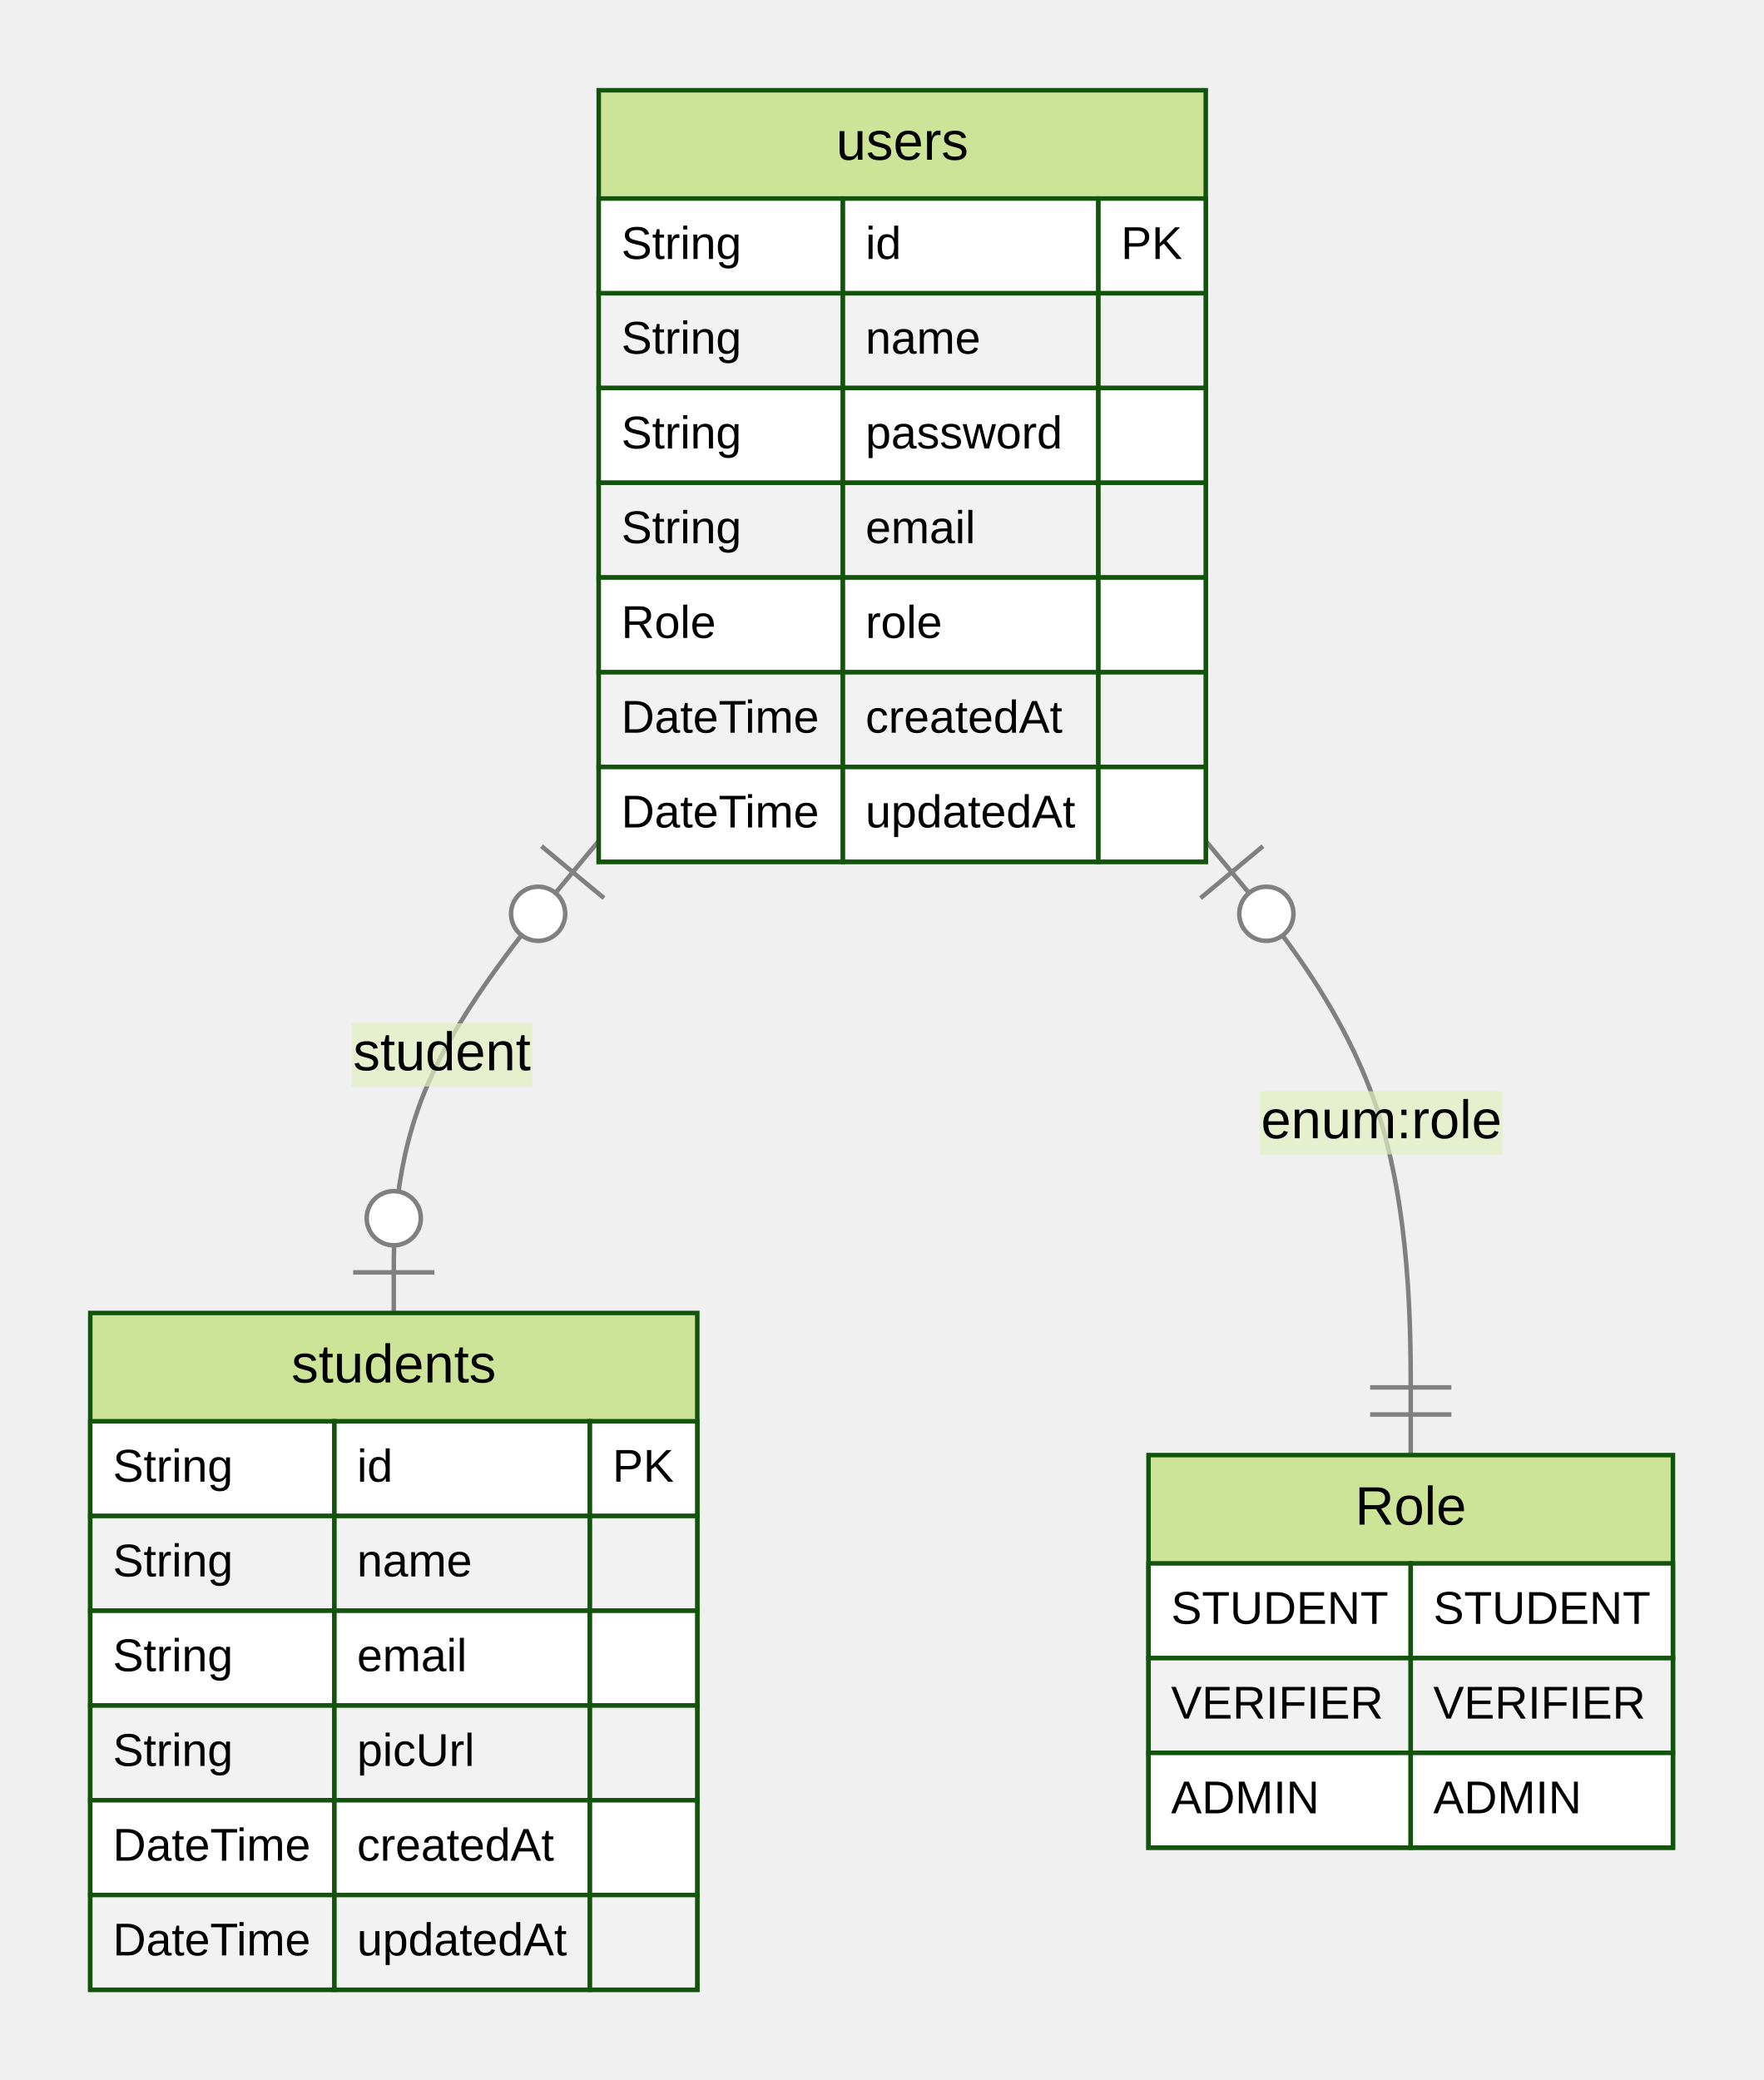
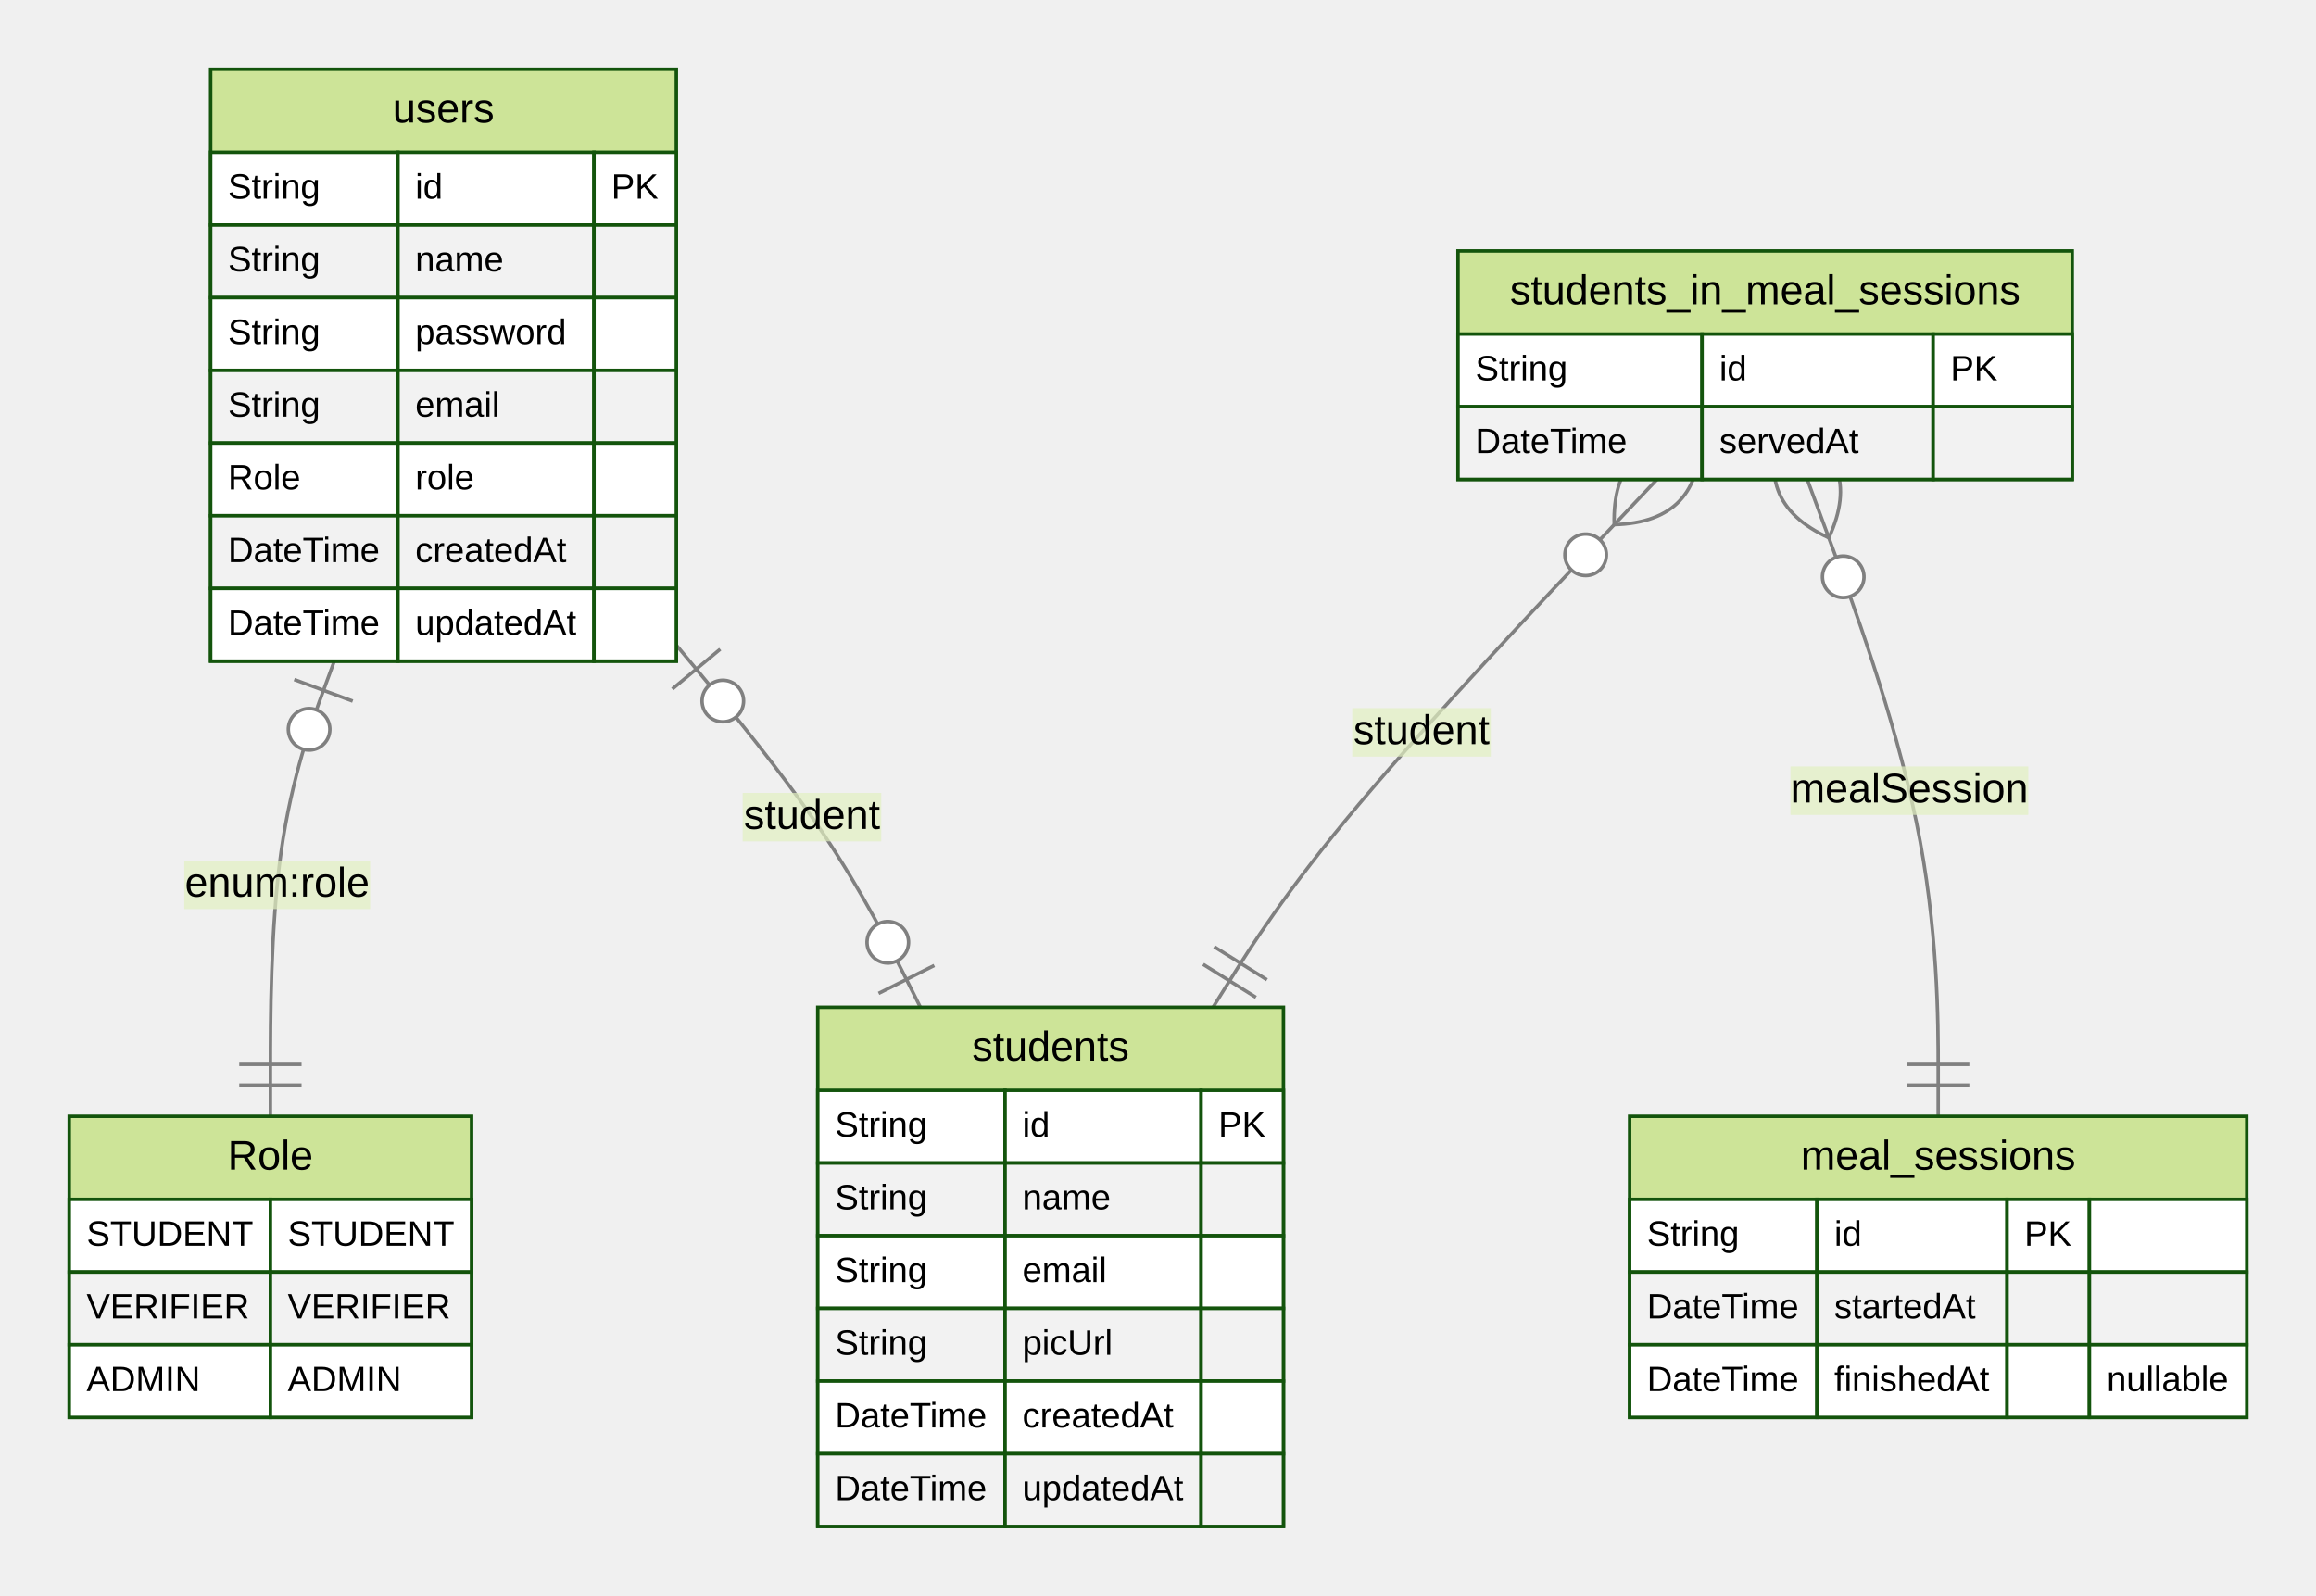
- <svg xmlns="http://www.w3.org/2000/svg" aria-roledescription="er" role="graphics-document document" viewBox="0 0 390.747 461" style="max-width: 390.747px; background-color: white;" width="100%" id="mermaid-0">
+ <svg xmlns="http://www.w3.org/2000/svg" aria-roledescription="er" role="graphics-document document" viewBox="0 0 669.017 461" style="max-width: 669.017px; background-color: white;" width="100%" id="mermaid-0">
  <style>#mermaid-0{font-family:"trebuchet ms",verdana,arial,sans-serif;font-size:16px;fill:#000000;}#mermaid-0 .error-icon{fill:#552222;}#mermaid-0 .error-text{fill:#552222;stroke:#552222;}#mermaid-0 .edge-thickness-normal{stroke-width:2px;}#mermaid-0 .edge-thickness-thick{stroke-width:3.5px;}#mermaid-0 .edge-pattern-solid{stroke-dasharray:0;}#mermaid-0 .edge-pattern-dashed{stroke-dasharray:3;}#mermaid-0 .edge-pattern-dotted{stroke-dasharray:2;}#mermaid-0 .marker{fill:#000000;stroke:#000000;}#mermaid-0 .marker.cross{stroke:#000000;}#mermaid-0 svg{font-family:"trebuchet ms",verdana,arial,sans-serif;font-size:16px;}#mermaid-0 .entityBox{fill:#cde498;stroke:#13540c;}#mermaid-0 .attributeBoxOdd{fill:#ffffff;stroke:#13540c;}#mermaid-0 .attributeBoxEven{fill:#f2f2f2;stroke:#13540c;}#mermaid-0 .relationshipLabelBox{fill:hsl(78.158, 58.462%, 84.51%);opacity:0.7;background-color:hsl(78.158, 58.462%, 84.51%);}#mermaid-0 .relationshipLabelBox rect{opacity:0.5;}#mermaid-0 .relationshipLine{stroke:#000000;}#mermaid-0 .entityTitleText{text-anchor:middle;font-size:18px;fill:#000000;}#mermaid-0 :root{--mermaid-font-family:"trebuchet ms",verdana,arial,sans-serif;}</style>
  <g />
  <defs>
    <marker orient="auto" markerHeight="18" markerWidth="18" refY="9" refX="0" id="ONLY_ONE_START">
      <path d="M9,0 L9,18 M15,0 L15,18" fill="none" stroke="gray" />
    </marker>
  </defs>
  <defs>
    <marker orient="auto" markerHeight="18" markerWidth="18" refY="9" refX="18" id="ONLY_ONE_END">
      <path d="M3,0 L3,18 M9,0 L9,18" fill="none" stroke="gray" />
    </marker>
  </defs>
  <defs>
    <marker orient="auto" markerHeight="18" markerWidth="30" refY="9" refX="0" id="ZERO_OR_ONE_START">
      <circle r="6" cy="9" cx="21" fill="white" stroke="gray" />
      <path d="M9,0 L9,18" fill="none" stroke="gray" />
    </marker>
  </defs>
  <defs>
    <marker orient="auto" markerHeight="18" markerWidth="30" refY="9" refX="30" id="ZERO_OR_ONE_END">
      <circle r="6" cy="9" cx="9" fill="white" stroke="gray" />
      <path d="M21,0 L21,18" fill="none" stroke="gray" />
    </marker>
  </defs>
  <defs>
    <marker orient="auto" markerHeight="36" markerWidth="45" refY="18" refX="18" id="ONE_OR_MORE_START">
      <path d="M0,18 Q 18,0 36,18 Q 18,36 0,18 M42,9 L42,27" fill="none" stroke="gray" />
    </marker>
  </defs>
  <defs>
    <marker orient="auto" markerHeight="36" markerWidth="45" refY="18" refX="27" id="ONE_OR_MORE_END">
      <path d="M3,9 L3,27 M9,18 Q27,0 45,18 Q27,36 9,18" fill="none" stroke="gray" />
    </marker>
  </defs>
  <defs>
    <marker orient="auto" markerHeight="36" markerWidth="57" refY="18" refX="18" id="ZERO_OR_MORE_START">
      <circle r="6" cy="18" cx="48" fill="white" stroke="gray" />
      <path d="M0,18 Q18,0 36,18 Q18,36 0,18" fill="none" stroke="gray" />
    </marker>
  </defs>
  <defs>
    <marker orient="auto" markerHeight="36" markerWidth="57" refY="18" refX="39" id="ZERO_OR_MORE_END">
      <circle r="6" cy="18" cx="9" fill="white" stroke="gray" />
      <path d="M21,18 Q39,0 57,18 Q39,36 21,18" fill="none" stroke="gray" />
    </marker>
  </defs>
-   <path style="stroke: gray; fill: none;" marker-start="url(#ZERO_OR_ONE_START)" marker-end="url(#ZERO_OR_ONE_END)" d="M132.687,186.382L125.116,195.485C117.546,204.588,102.405,222.794,94.835,240.23C87.264,257.667,87.264,274.333,87.264,282.667L87.264,291" class="er relationshipLine" />
-   <path style="stroke: gray; fill: none;" marker-start="url(#ZERO_OR_ONE_START)" marker-end="url(#ONLY_ONE_END)" d="M267.215,186.382L274.786,195.485C282.356,204.588,297.497,222.794,305.067,245.48C312.638,268.167,312.638,295.333,312.638,308.917L312.638,322.5" class="er relationshipLine" />
-   <g transform="translate(254.5283,322.5 )" id="entity-Role-8dbdbbc4-0419-5464-aae6-f142fb2ece67">
+   <path style="stroke: gray; fill: none;" marker-start="url(#ZERO_OR_ONE_START)" marker-end="url(#ZERO_OR_ONE_END)" d="M195.374,186.382L202.944,195.485C210.514,204.588,225.655,222.794,237.405,240.23C249.154,257.667,257.513,274.333,261.692,282.667L265.871,291" class="er relationshipLine" />
+   <path style="stroke: gray; fill: none;" marker-start="url(#ZERO_OR_ONE_START)" marker-end="url(#ONLY_ONE_END)" d="M96.56,191L93.485,199.333C90.409,207.667,84.259,224.333,81.184,246.25C78.109,268.167,78.109,295.333,78.109,308.917L78.109,322.5" class="er relationshipLine" />
+   <path style="stroke: gray; fill: none;" marker-start="url(#ZERO_OR_MORE_START)" marker-end="url(#ONLY_ONE_END)" d="M522.059,138.5L528.363,155.583C534.667,172.667,547.275,206.833,553.578,237.5C559.882,268.167,559.882,295.333,559.882,308.917L559.882,322.5" class="er relationshipLine" />
+   <path style="stroke: gray; fill: none;" marker-start="url(#ZERO_OR_MORE_START)" marker-end="url(#ONLY_ONE_END)" d="M478.66,138.5L462.497,155.583C446.334,172.667,414.008,206.833,392.632,232.25C371.256,257.667,360.829,274.333,355.616,282.667L350.403,291" class="er relationshipLine" />
+   <g transform="translate(20,322.5 )" id="entity-Role-8dbdbbc4-0419-5464-aae6-f142fb2ece67">
    <rect height="87" width="116.219" y="0" x="0" class="er entityBox" />
    <text style="dominant-baseline: middle; text-anchor: middle; font-size: 12px;" transform="translate(58.10938,12)" y="0" x="0" id="text-entity-Role-8dbdbbc4-0419-5464-aae6-f142fb2ece67" class="er entityLabel">Role</text>
    <rect height="21" width="58.109" y="24" x="0" class="er attributeBoxOdd" />
    <text style="dominant-baseline: middle; font-size: 10.2px;" transform="translate(5,34.5)" y="0" x="0" id="text-entity-Role-8dbdbbc4-0419-5464-aae6-f142fb2ece67-attr-1-type" class="er entityLabel">STUDENT</text>
    <rect height="21" width="58.109" y="24" x="58.109" class="er attributeBoxOdd" />
    <text style="dominant-baseline: middle; font-size: 10.2px;" transform="translate(63.10938,34.5)" y="0" x="0" id="text-entity-Role-8dbdbbc4-0419-5464-aae6-f142fb2ece67-attr-1-name" class="er entityLabel">STUDENT</text>
    <rect height="21" width="58.109" y="45" x="0" class="er attributeBoxEven" />
    <text style="dominant-baseline: middle; font-size: 10.2px;" transform="translate(5,55.5)" y="0" x="0" id="text-entity-Role-8dbdbbc4-0419-5464-aae6-f142fb2ece67-attr-2-type" class="er entityLabel">VERIFIER</text>
    <rect height="21" width="58.109" y="45" x="58.109" class="er attributeBoxEven" />
    <text style="dominant-baseline: middle; font-size: 10.2px;" transform="translate(63.10938,55.5)" y="0" x="0" id="text-entity-Role-8dbdbbc4-0419-5464-aae6-f142fb2ece67-attr-2-name" class="er entityLabel">VERIFIER</text>
    <rect height="21" width="58.109" y="66" x="0" class="er attributeBoxOdd" />
    <text style="dominant-baseline: middle; font-size: 10.2px;" transform="translate(5,76.5)" y="0" x="0" id="text-entity-Role-8dbdbbc4-0419-5464-aae6-f142fb2ece67-attr-3-type" class="er entityLabel">ADMIN</text>
    <rect height="21" width="58.109" y="66" x="58.109" class="er attributeBoxOdd" />
    <text style="dominant-baseline: middle; font-size: 10.2px;" transform="translate(63.10938,76.5)" y="0" x="0" id="text-entity-Role-8dbdbbc4-0419-5464-aae6-f142fb2ece67-attr-3-name" class="er entityLabel">ADMIN</text>
  </g>
-   <g transform="translate(20,291 )" id="entity-students-1a328c67-5d59-56d0-bf8f-611c89a8fa4f">
+   <g transform="translate(236.2188,291 )" id="entity-students-1a328c67-5d59-56d0-bf8f-611c89a8fa4f">
    <rect height="150" width="134.528" y="0" x="0" class="er entityBox" />
    <text style="dominant-baseline: middle; text-anchor: middle; font-size: 12px;" transform="translate(67.26416,12)" y="0" x="0" id="text-entity-students-1a328c67-5d59-56d0-bf8f-611c89a8fa4f" class="er entityLabel">students</text>
    <rect height="21" width="54.113" y="24" x="0" class="er attributeBoxOdd" />
    <text style="dominant-baseline: middle; font-size: 10.2px;" transform="translate(5,34.5)" y="0" x="0" id="text-entity-students-1a328c67-5d59-56d0-bf8f-611c89a8fa4f-attr-1-type" class="er entityLabel">String</text>
    <rect height="21" width="56.62" y="24" x="54.113" class="er attributeBoxOdd" />
    <text style="dominant-baseline: middle; font-size: 10.2px;" transform="translate(59.11313,34.5)" y="0" x="0" id="text-entity-students-1a328c67-5d59-56d0-bf8f-611c89a8fa4f-attr-1-name" class="er entityLabel">id</text>
    <rect height="21" width="23.795" y="24" x="110.733" class="er attributeBoxOdd" />
    <text style="dominant-baseline: middle; font-size: 10.2px;" transform="translate(115.7333,34.5)" y="0" x="0" id="text-entity-students-1a328c67-5d59-56d0-bf8f-611c89a8fa4f-attr-1-key" class="er entityLabel">PK</text>
    <rect height="21" width="54.113" y="45" x="0" class="er attributeBoxEven" />
    <text style="dominant-baseline: middle; font-size: 10.2px;" transform="translate(5,55.5)" y="0" x="0" id="text-entity-students-1a328c67-5d59-56d0-bf8f-611c89a8fa4f-attr-2-type" class="er entityLabel">String</text>
    <rect height="21" width="56.62" y="45" x="54.113" class="er attributeBoxEven" />
    <text style="dominant-baseline: middle; font-size: 10.2px;" transform="translate(59.11313,55.5)" y="0" x="0" id="text-entity-students-1a328c67-5d59-56d0-bf8f-611c89a8fa4f-attr-2-name" class="er entityLabel">name</text>
    <rect height="21" width="23.795" y="45" x="110.733" class="er attributeBoxEven" />
    <text style="dominant-baseline: middle; font-size: 10.2px;" transform="translate(115.7333,55.5)" y="0" x="0" id="text-entity-students-1a328c67-5d59-56d0-bf8f-611c89a8fa4f-attr-2-key" class="er entityLabel" />
    <rect height="21" width="54.113" y="66" x="0" class="er attributeBoxOdd" />
    <text style="dominant-baseline: middle; font-size: 10.2px;" transform="translate(5,76.5)" y="0" x="0" id="text-entity-students-1a328c67-5d59-56d0-bf8f-611c89a8fa4f-attr-3-type" class="er entityLabel">String</text>
    <rect height="21" width="56.62" y="66" x="54.113" class="er attributeBoxOdd" />
    <text style="dominant-baseline: middle; font-size: 10.2px;" transform="translate(59.11313,76.5)" y="0" x="0" id="text-entity-students-1a328c67-5d59-56d0-bf8f-611c89a8fa4f-attr-3-name" class="er entityLabel">email</text>
    <rect height="21" width="23.795" y="66" x="110.733" class="er attributeBoxOdd" />
    <text style="dominant-baseline: middle; font-size: 10.2px;" transform="translate(115.7333,76.5)" y="0" x="0" id="text-entity-students-1a328c67-5d59-56d0-bf8f-611c89a8fa4f-attr-3-key" class="er entityLabel" />
    <rect height="21" width="54.113" y="87" x="0" class="er attributeBoxEven" />
    <text style="dominant-baseline: middle; font-size: 10.2px;" transform="translate(5,97.5)" y="0" x="0" id="text-entity-students-1a328c67-5d59-56d0-bf8f-611c89a8fa4f-attr-4-type" class="er entityLabel">String</text>
    <rect height="21" width="56.62" y="87" x="54.113" class="er attributeBoxEven" />
    <text style="dominant-baseline: middle; font-size: 10.2px;" transform="translate(59.11313,97.5)" y="0" x="0" id="text-entity-students-1a328c67-5d59-56d0-bf8f-611c89a8fa4f-attr-4-name" class="er entityLabel">picUrl</text>
    <rect height="21" width="23.795" y="87" x="110.733" class="er attributeBoxEven" />
    <text style="dominant-baseline: middle; font-size: 10.2px;" transform="translate(115.7333,97.5)" y="0" x="0" id="text-entity-students-1a328c67-5d59-56d0-bf8f-611c89a8fa4f-attr-4-key" class="er entityLabel" />
    <rect height="21" width="54.113" y="108" x="0" class="er attributeBoxOdd" />
    <text style="dominant-baseline: middle; font-size: 10.2px;" transform="translate(5,118.5)" y="0" x="0" id="text-entity-students-1a328c67-5d59-56d0-bf8f-611c89a8fa4f-attr-5-type" class="er entityLabel">DateTime</text>
    <rect height="21" width="56.62" y="108" x="54.113" class="er attributeBoxOdd" />
    <text style="dominant-baseline: middle; font-size: 10.2px;" transform="translate(59.11313,118.5)" y="0" x="0" id="text-entity-students-1a328c67-5d59-56d0-bf8f-611c89a8fa4f-attr-5-name" class="er entityLabel">createdAt</text>
    <rect height="21" width="23.795" y="108" x="110.733" class="er attributeBoxOdd" />
    <text style="dominant-baseline: middle; font-size: 10.2px;" transform="translate(115.7333,118.5)" y="0" x="0" id="text-entity-students-1a328c67-5d59-56d0-bf8f-611c89a8fa4f-attr-5-key" class="er entityLabel" />
    <rect height="21" width="54.113" y="129" x="0" class="er attributeBoxEven" />
    <text style="dominant-baseline: middle; font-size: 10.2px;" transform="translate(5,139.5)" y="0" x="0" id="text-entity-students-1a328c67-5d59-56d0-bf8f-611c89a8fa4f-attr-6-type" class="er entityLabel">DateTime</text>
    <rect height="21" width="56.62" y="129" x="54.113" class="er attributeBoxEven" />
    <text style="dominant-baseline: middle; font-size: 10.2px;" transform="translate(59.11313,139.5)" y="0" x="0" id="text-entity-students-1a328c67-5d59-56d0-bf8f-611c89a8fa4f-attr-6-name" class="er entityLabel">updatedAt</text>
    <rect height="21" width="23.795" y="129" x="110.733" class="er attributeBoxEven" />
    <text style="dominant-baseline: middle; font-size: 10.2px;" transform="translate(115.7333,139.5)" y="0" x="0" id="text-entity-students-1a328c67-5d59-56d0-bf8f-611c89a8fa4f-attr-6-key" class="er entityLabel" />
  </g>
-   <g transform="translate(132.6868,20 )" id="entity-users-33ae1e26-be31-5c1d-bf65-e859e9d0308e">
+   <g transform="translate(60.84521,20 )" id="entity-users-33ae1e26-be31-5c1d-bf65-e859e9d0308e">
    <rect height="171" width="134.528" y="0" x="0" class="er entityBox" />
    <text style="dominant-baseline: middle; text-anchor: middle; font-size: 12px;" transform="translate(67.26416,12)" y="0" x="0" id="text-entity-users-33ae1e26-be31-5c1d-bf65-e859e9d0308e" class="er entityLabel">users</text>
    <rect height="21" width="54.113" y="24" x="0" class="er attributeBoxOdd" />
    <text style="dominant-baseline: middle; font-size: 10.2px;" transform="translate(5,34.5)" y="0" x="0" id="text-entity-users-33ae1e26-be31-5c1d-bf65-e859e9d0308e-attr-1-type" class="er entityLabel">String</text>
    <rect height="21" width="56.62" y="24" x="54.113" class="er attributeBoxOdd" />
    <text style="dominant-baseline: middle; font-size: 10.2px;" transform="translate(59.11313,34.5)" y="0" x="0" id="text-entity-users-33ae1e26-be31-5c1d-bf65-e859e9d0308e-attr-1-name" class="er entityLabel">id</text>
    <rect height="21" width="23.795" y="24" x="110.733" class="er attributeBoxOdd" />
    <text style="dominant-baseline: middle; font-size: 10.2px;" transform="translate(115.7333,34.5)" y="0" x="0" id="text-entity-users-33ae1e26-be31-5c1d-bf65-e859e9d0308e-attr-1-key" class="er entityLabel">PK</text>
    <rect height="21" width="54.113" y="45" x="0" class="er attributeBoxEven" />
    <text style="dominant-baseline: middle; font-size: 10.2px;" transform="translate(5,55.5)" y="0" x="0" id="text-entity-users-33ae1e26-be31-5c1d-bf65-e859e9d0308e-attr-2-type" class="er entityLabel">String</text>
    <rect height="21" width="56.62" y="45" x="54.113" class="er attributeBoxEven" />
    <text style="dominant-baseline: middle; font-size: 10.2px;" transform="translate(59.11313,55.5)" y="0" x="0" id="text-entity-users-33ae1e26-be31-5c1d-bf65-e859e9d0308e-attr-2-name" class="er entityLabel">name</text>
    <rect height="21" width="23.795" y="45" x="110.733" class="er attributeBoxEven" />
    <text style="dominant-baseline: middle; font-size: 10.2px;" transform="translate(115.7333,55.5)" y="0" x="0" id="text-entity-users-33ae1e26-be31-5c1d-bf65-e859e9d0308e-attr-2-key" class="er entityLabel" />
    <rect height="21" width="54.113" y="66" x="0" class="er attributeBoxOdd" />
    <text style="dominant-baseline: middle; font-size: 10.2px;" transform="translate(5,76.5)" y="0" x="0" id="text-entity-users-33ae1e26-be31-5c1d-bf65-e859e9d0308e-attr-3-type" class="er entityLabel">String</text>
    <rect height="21" width="56.62" y="66" x="54.113" class="er attributeBoxOdd" />
    <text style="dominant-baseline: middle; font-size: 10.2px;" transform="translate(59.11313,76.5)" y="0" x="0" id="text-entity-users-33ae1e26-be31-5c1d-bf65-e859e9d0308e-attr-3-name" class="er entityLabel">password</text>
    <rect height="21" width="23.795" y="66" x="110.733" class="er attributeBoxOdd" />
    <text style="dominant-baseline: middle; font-size: 10.2px;" transform="translate(115.7333,76.5)" y="0" x="0" id="text-entity-users-33ae1e26-be31-5c1d-bf65-e859e9d0308e-attr-3-key" class="er entityLabel" />
    <rect height="21" width="54.113" y="87" x="0" class="er attributeBoxEven" />
    <text style="dominant-baseline: middle; font-size: 10.2px;" transform="translate(5,97.5)" y="0" x="0" id="text-entity-users-33ae1e26-be31-5c1d-bf65-e859e9d0308e-attr-4-type" class="er entityLabel">String</text>
    <rect height="21" width="56.62" y="87" x="54.113" class="er attributeBoxEven" />
    <text style="dominant-baseline: middle; font-size: 10.2px;" transform="translate(59.11313,97.5)" y="0" x="0" id="text-entity-users-33ae1e26-be31-5c1d-bf65-e859e9d0308e-attr-4-name" class="er entityLabel">email</text>
    <rect height="21" width="23.795" y="87" x="110.733" class="er attributeBoxEven" />
    <text style="dominant-baseline: middle; font-size: 10.2px;" transform="translate(115.7333,97.5)" y="0" x="0" id="text-entity-users-33ae1e26-be31-5c1d-bf65-e859e9d0308e-attr-4-key" class="er entityLabel" />
    <rect height="21" width="54.113" y="108" x="0" class="er attributeBoxOdd" />
    <text style="dominant-baseline: middle; font-size: 10.2px;" transform="translate(5,118.5)" y="0" x="0" id="text-entity-users-33ae1e26-be31-5c1d-bf65-e859e9d0308e-attr-5-type" class="er entityLabel">Role</text>
    <rect height="21" width="56.62" y="108" x="54.113" class="er attributeBoxOdd" />
    <text style="dominant-baseline: middle; font-size: 10.2px;" transform="translate(59.11313,118.5)" y="0" x="0" id="text-entity-users-33ae1e26-be31-5c1d-bf65-e859e9d0308e-attr-5-name" class="er entityLabel">role</text>
    <rect height="21" width="23.795" y="108" x="110.733" class="er attributeBoxOdd" />
    <text style="dominant-baseline: middle; font-size: 10.2px;" transform="translate(115.7333,118.5)" y="0" x="0" id="text-entity-users-33ae1e26-be31-5c1d-bf65-e859e9d0308e-attr-5-key" class="er entityLabel" />
    <rect height="21" width="54.113" y="129" x="0" class="er attributeBoxEven" />
    <text style="dominant-baseline: middle; font-size: 10.2px;" transform="translate(5,139.5)" y="0" x="0" id="text-entity-users-33ae1e26-be31-5c1d-bf65-e859e9d0308e-attr-6-type" class="er entityLabel">DateTime</text>
    <rect height="21" width="56.62" y="129" x="54.113" class="er attributeBoxEven" />
    <text style="dominant-baseline: middle; font-size: 10.2px;" transform="translate(59.11313,139.5)" y="0" x="0" id="text-entity-users-33ae1e26-be31-5c1d-bf65-e859e9d0308e-attr-6-name" class="er entityLabel">createdAt</text>
    <rect height="21" width="23.795" y="129" x="110.733" class="er attributeBoxEven" />
    <text style="dominant-baseline: middle; font-size: 10.2px;" transform="translate(115.7333,139.5)" y="0" x="0" id="text-entity-users-33ae1e26-be31-5c1d-bf65-e859e9d0308e-attr-6-key" class="er entityLabel" />
    <rect height="21" width="54.113" y="150" x="0" class="er attributeBoxOdd" />
    <text style="dominant-baseline: middle; font-size: 10.2px;" transform="translate(5,160.5)" y="0" x="0" id="text-entity-users-33ae1e26-be31-5c1d-bf65-e859e9d0308e-attr-7-type" class="er entityLabel">DateTime</text>
    <rect height="21" width="56.62" y="150" x="54.113" class="er attributeBoxOdd" />
    <text style="dominant-baseline: middle; font-size: 10.2px;" transform="translate(59.11313,160.5)" y="0" x="0" id="text-entity-users-33ae1e26-be31-5c1d-bf65-e859e9d0308e-attr-7-name" class="er entityLabel">updatedAt</text>
    <rect height="21" width="23.795" y="150" x="110.733" class="er attributeBoxOdd" />
    <text style="dominant-baseline: middle; font-size: 10.2px;" transform="translate(115.7333,160.5)" y="0" x="0" id="text-entity-users-33ae1e26-be31-5c1d-bf65-e859e9d0308e-attr-7-key" class="er entityLabel" />
  </g>
-   <rect height="14" width="40.029" y="226.802" x="77.917" class="er relationshipLabelBox" />
-   <text style="text-anchor: middle; dominant-baseline: middle; font-size: 12px;" y="233.802" x="97.932" id="rel1" class="er relationshipLabel">student</text>
-   <rect height="14" width="53.688" y="241.867" x="279.289" class="er relationshipLabelBox" />
-   <text style="text-anchor: middle; dominant-baseline: middle; font-size: 12px;" y="248.867" x="306.133" id="rel2" class="er relationshipLabel">enum:role</text>
+   <g transform="translate(470.7471,322.5 )" id="entity-mealsessions-143427cf-1013-5338-b192-dbe7071036ca">
+     <rect height="87" width="178.27" y="0" x="0" class="er entityBox" />
+     <text style="dominant-baseline: middle; text-anchor: middle; font-size: 12px;" transform="translate(89.13518,12)" y="0" x="0" id="text-entity-mealsessions-143427cf-1013-5338-b192-dbe7071036ca" class="er entityLabel">meal_sessions</text>
+     <rect height="21" width="54.113" y="24" x="0" class="er attributeBoxOdd" />
+     <text style="dominant-baseline: middle; font-size: 10.2px;" transform="translate(5,34.5)" y="0" x="0" id="text-entity-mealsessions-143427cf-1013-5338-b192-dbe7071036ca-attr-1-type" class="er entityLabel">String</text>
+     <rect height="21" width="54.909" y="24" x="54.113" class="er attributeBoxOdd" />
+     <text style="dominant-baseline: middle; font-size: 10.2px;" transform="translate(59.11313,34.5)" y="0" x="0" id="text-entity-mealsessions-143427cf-1013-5338-b192-dbe7071036ca-attr-1-name" class="er entityLabel">id</text>
+     <rect height="21" width="23.795" y="24" x="109.022" class="er attributeBoxOdd" />
+     <text style="dominant-baseline: middle; font-size: 10.2px;" transform="translate(114.0222,34.5)" y="0" x="0" id="text-entity-mealsessions-143427cf-1013-5338-b192-dbe7071036ca-attr-1-key" class="er entityLabel">PK</text>
+     <rect height="21" width="45.453" y="24" x="132.817" class="er attributeBoxOdd" />
+     <text style="dominant-baseline: middle; font-size: 10.2px;" transform="translate(137.8171,34.5)" y="0" x="0" id="text-entity-mealsessions-143427cf-1013-5338-b192-dbe7071036ca-attr-1-comment" class="er entityLabel" />
+     <rect height="21" width="54.113" y="45" x="0" class="er attributeBoxEven" />
+     <text style="dominant-baseline: middle; font-size: 10.2px;" transform="translate(5,55.5)" y="0" x="0" id="text-entity-mealsessions-143427cf-1013-5338-b192-dbe7071036ca-attr-2-type" class="er entityLabel">DateTime</text>
+     <rect height="21" width="54.909" y="45" x="54.113" class="er attributeBoxEven" />
+     <text style="dominant-baseline: middle; font-size: 10.2px;" transform="translate(59.11313,55.5)" y="0" x="0" id="text-entity-mealsessions-143427cf-1013-5338-b192-dbe7071036ca-attr-2-name" class="er entityLabel">startedAt</text>
+     <rect height="21" width="23.795" y="45" x="109.022" class="er attributeBoxEven" />
+     <text style="dominant-baseline: middle; font-size: 10.2px;" transform="translate(114.0222,55.5)" y="0" x="0" id="text-entity-mealsessions-143427cf-1013-5338-b192-dbe7071036ca-attr-2-key" class="er entityLabel" />
+     <rect height="21" width="45.453" y="45" x="132.817" class="er attributeBoxEven" />
+     <text style="dominant-baseline: middle; font-size: 10.2px;" transform="translate(137.8171,55.5)" y="0" x="0" id="text-entity-mealsessions-143427cf-1013-5338-b192-dbe7071036ca-attr-2-comment" class="er entityLabel" />
+     <rect height="21" width="54.113" y="66" x="0" class="er attributeBoxOdd" />
+     <text style="dominant-baseline: middle; font-size: 10.2px;" transform="translate(5,76.5)" y="0" x="0" id="text-entity-mealsessions-143427cf-1013-5338-b192-dbe7071036ca-attr-3-type" class="er entityLabel">DateTime</text>
+     <rect height="21" width="54.909" y="66" x="54.113" class="er attributeBoxOdd" />
+     <text style="dominant-baseline: middle; font-size: 10.2px;" transform="translate(59.11313,76.5)" y="0" x="0" id="text-entity-mealsessions-143427cf-1013-5338-b192-dbe7071036ca-attr-3-name" class="er entityLabel">finishedAt</text>
+     <rect height="21" width="23.795" y="66" x="109.022" class="er attributeBoxOdd" />
+     <text style="dominant-baseline: middle; font-size: 10.2px;" transform="translate(114.0222,76.5)" y="0" x="0" id="text-entity-mealsessions-143427cf-1013-5338-b192-dbe7071036ca-attr-3-key" class="er entityLabel" />
+     <rect height="21" width="45.453" y="66" x="132.817" class="er attributeBoxOdd" />
+     <text style="dominant-baseline: middle; font-size: 10.2px;" transform="translate(137.8171,76.5)" y="0" x="0" id="text-entity-mealsessions-143427cf-1013-5338-b192-dbe7071036ca-attr-3-comment" class="er entityLabel">nullable</text>
+   </g>
+   <g transform="translate(421.1713,72.5 )" id="entity-studentsinmealsessions-a3b4ca2d-626a-5765-93cd-f1ed6fbc562f">
+     <rect height="66" width="177.422" y="0" x="0" class="er entityBox" />
+     <text style="dominant-baseline: middle; text-anchor: middle; font-size: 12px;" transform="translate(88.71094,12)" y="0" x="0" id="text-entity-studentsinmealsessions-a3b4ca2d-626a-5765-93cd-f1ed6fbc562f" class="er entityLabel">students_in_meal_sessions</text>
+     <rect height="21" width="70.494" y="24" x="0" class="er attributeBoxOdd" />
+     <text style="dominant-baseline: middle; font-size: 10.2px;" transform="translate(5,34.5)" y="0" x="0" id="text-entity-studentsinmealsessions-a3b4ca2d-626a-5765-93cd-f1ed6fbc562f-attr-1-type" class="er entityLabel">String</text>
+     <rect height="21" width="66.753" y="24" x="70.494" class="er attributeBoxOdd" />
+     <text style="dominant-baseline: middle; font-size: 10.2px;" transform="translate(75.49358,34.5)" y="0" x="0" id="text-entity-studentsinmealsessions-a3b4ca2d-626a-5765-93cd-f1ed6fbc562f-attr-1-name" class="er entityLabel">id</text>
+     <rect height="21" width="40.175" y="24" x="137.246" class="er attributeBoxOdd" />
+     <text style="dominant-baseline: middle; font-size: 10.2px;" transform="translate(142.2464,34.5)" y="0" x="0" id="text-entity-studentsinmealsessions-a3b4ca2d-626a-5765-93cd-f1ed6fbc562f-attr-1-key" class="er entityLabel">PK</text>
+     <rect height="21" width="70.494" y="45" x="0" class="er attributeBoxEven" />
+     <text style="dominant-baseline: middle; font-size: 10.2px;" transform="translate(5,55.5)" y="0" x="0" id="text-entity-studentsinmealsessions-a3b4ca2d-626a-5765-93cd-f1ed6fbc562f-attr-2-type" class="er entityLabel">DateTime</text>
+     <rect height="21" width="66.753" y="45" x="70.494" class="er attributeBoxEven" />
+     <text style="dominant-baseline: middle; font-size: 10.2px;" transform="translate(75.49358,55.5)" y="0" x="0" id="text-entity-studentsinmealsessions-a3b4ca2d-626a-5765-93cd-f1ed6fbc562f-attr-2-name" class="er entityLabel">servedAt</text>
+     <rect height="21" width="40.175" y="45" x="137.246" class="er attributeBoxEven" />
+     <text style="dominant-baseline: middle; font-size: 10.2px;" transform="translate(142.2464,55.5)" y="0" x="0" id="text-entity-studentsinmealsessions-a3b4ca2d-626a-5765-93cd-f1ed6fbc562f-attr-2-key" class="er entityLabel" />
+   </g>
+   <rect height="14" width="40.029" y="229.072" x="214.536" class="er relationshipLabelBox" />
+   <text style="text-anchor: middle; dominant-baseline: middle; font-size: 12px;" y="236.072" x="234.55" id="rel1" class="er relationshipLabel">student</text>
+   <rect height="14" width="53.688" y="248.628" x="53.23" class="er relationshipLabelBox" />
+   <text style="text-anchor: middle; dominant-baseline: middle; font-size: 12px;" y="255.628" x="80.074" id="rel2" class="er relationshipLabel">enum:role</text>
+   <rect height="14" width="68.703" y="221.428" x="517.209" class="er relationshipLabelBox" />
+   <text style="text-anchor: middle; dominant-baseline: middle; font-size: 12px;" y="228.428" x="551.561" id="rel3" class="er relationshipLabel">mealSession</text>
+   <rect height="14" width="40.029" y="204.575" x="390.615" class="er relationshipLabelBox" />
+   <text style="text-anchor: middle; dominant-baseline: middle; font-size: 12px;" y="211.575" x="410.63" id="rel4" class="er relationshipLabel">student</text>
</svg>
